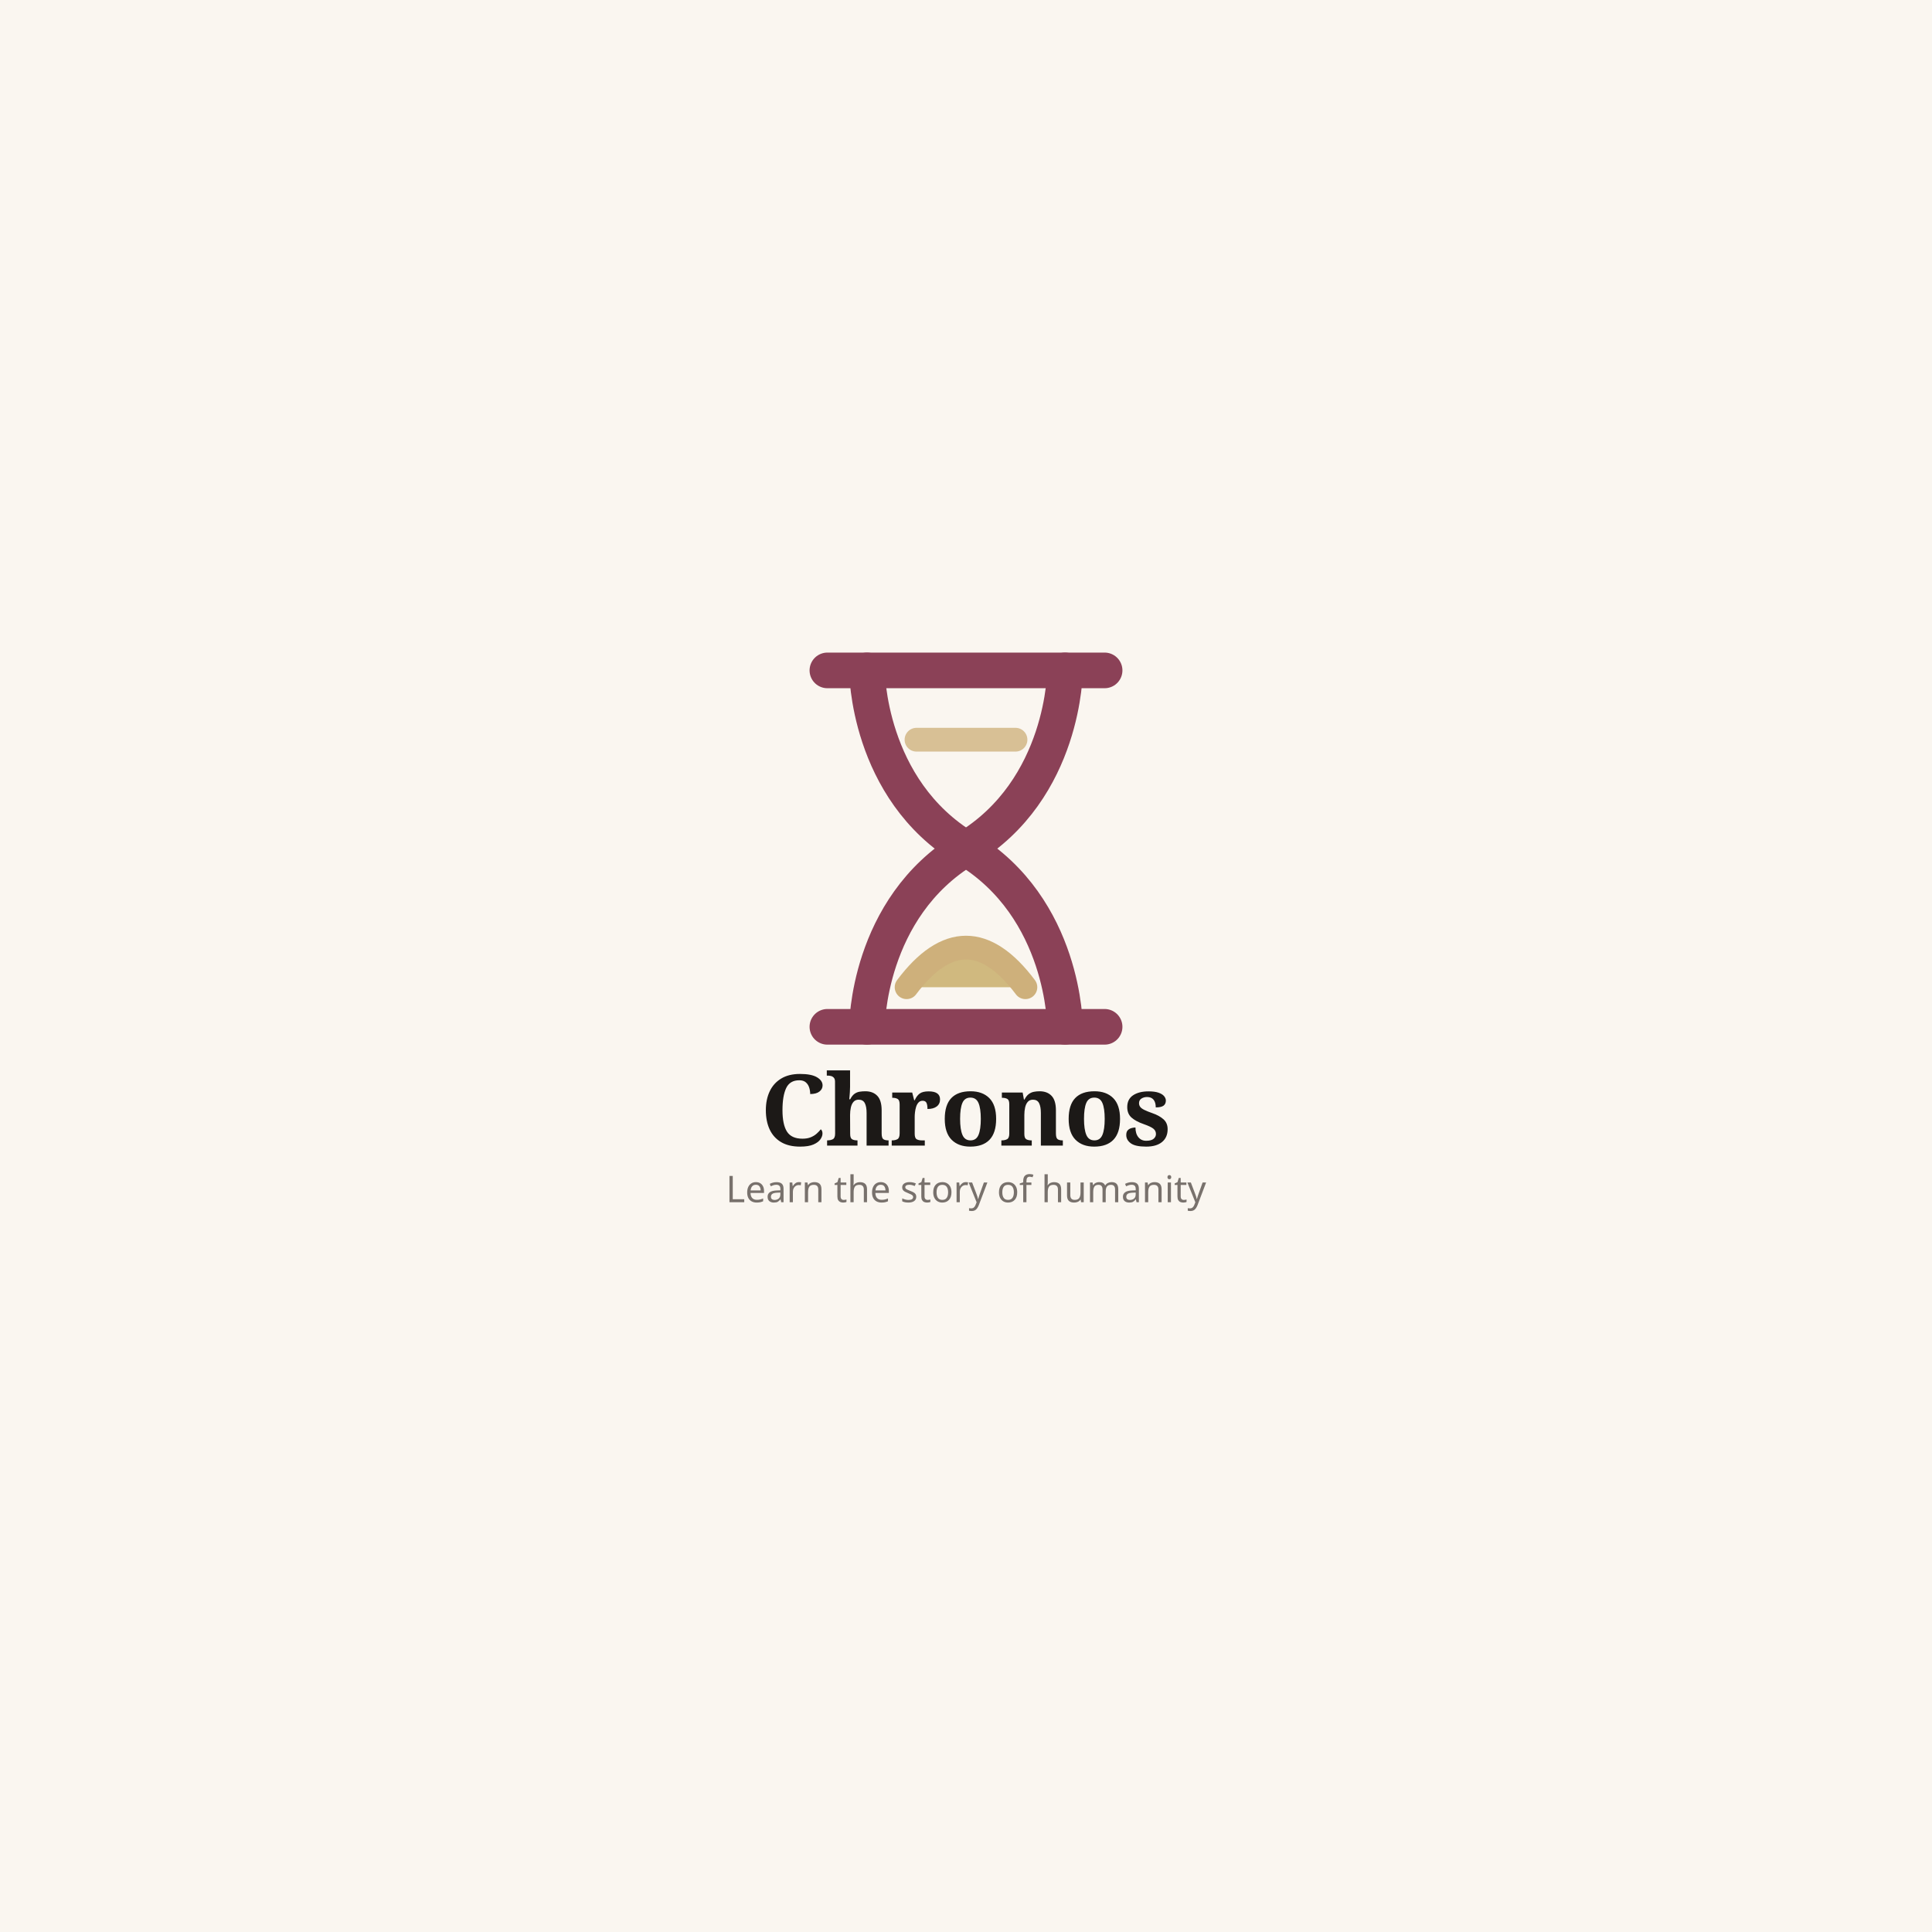
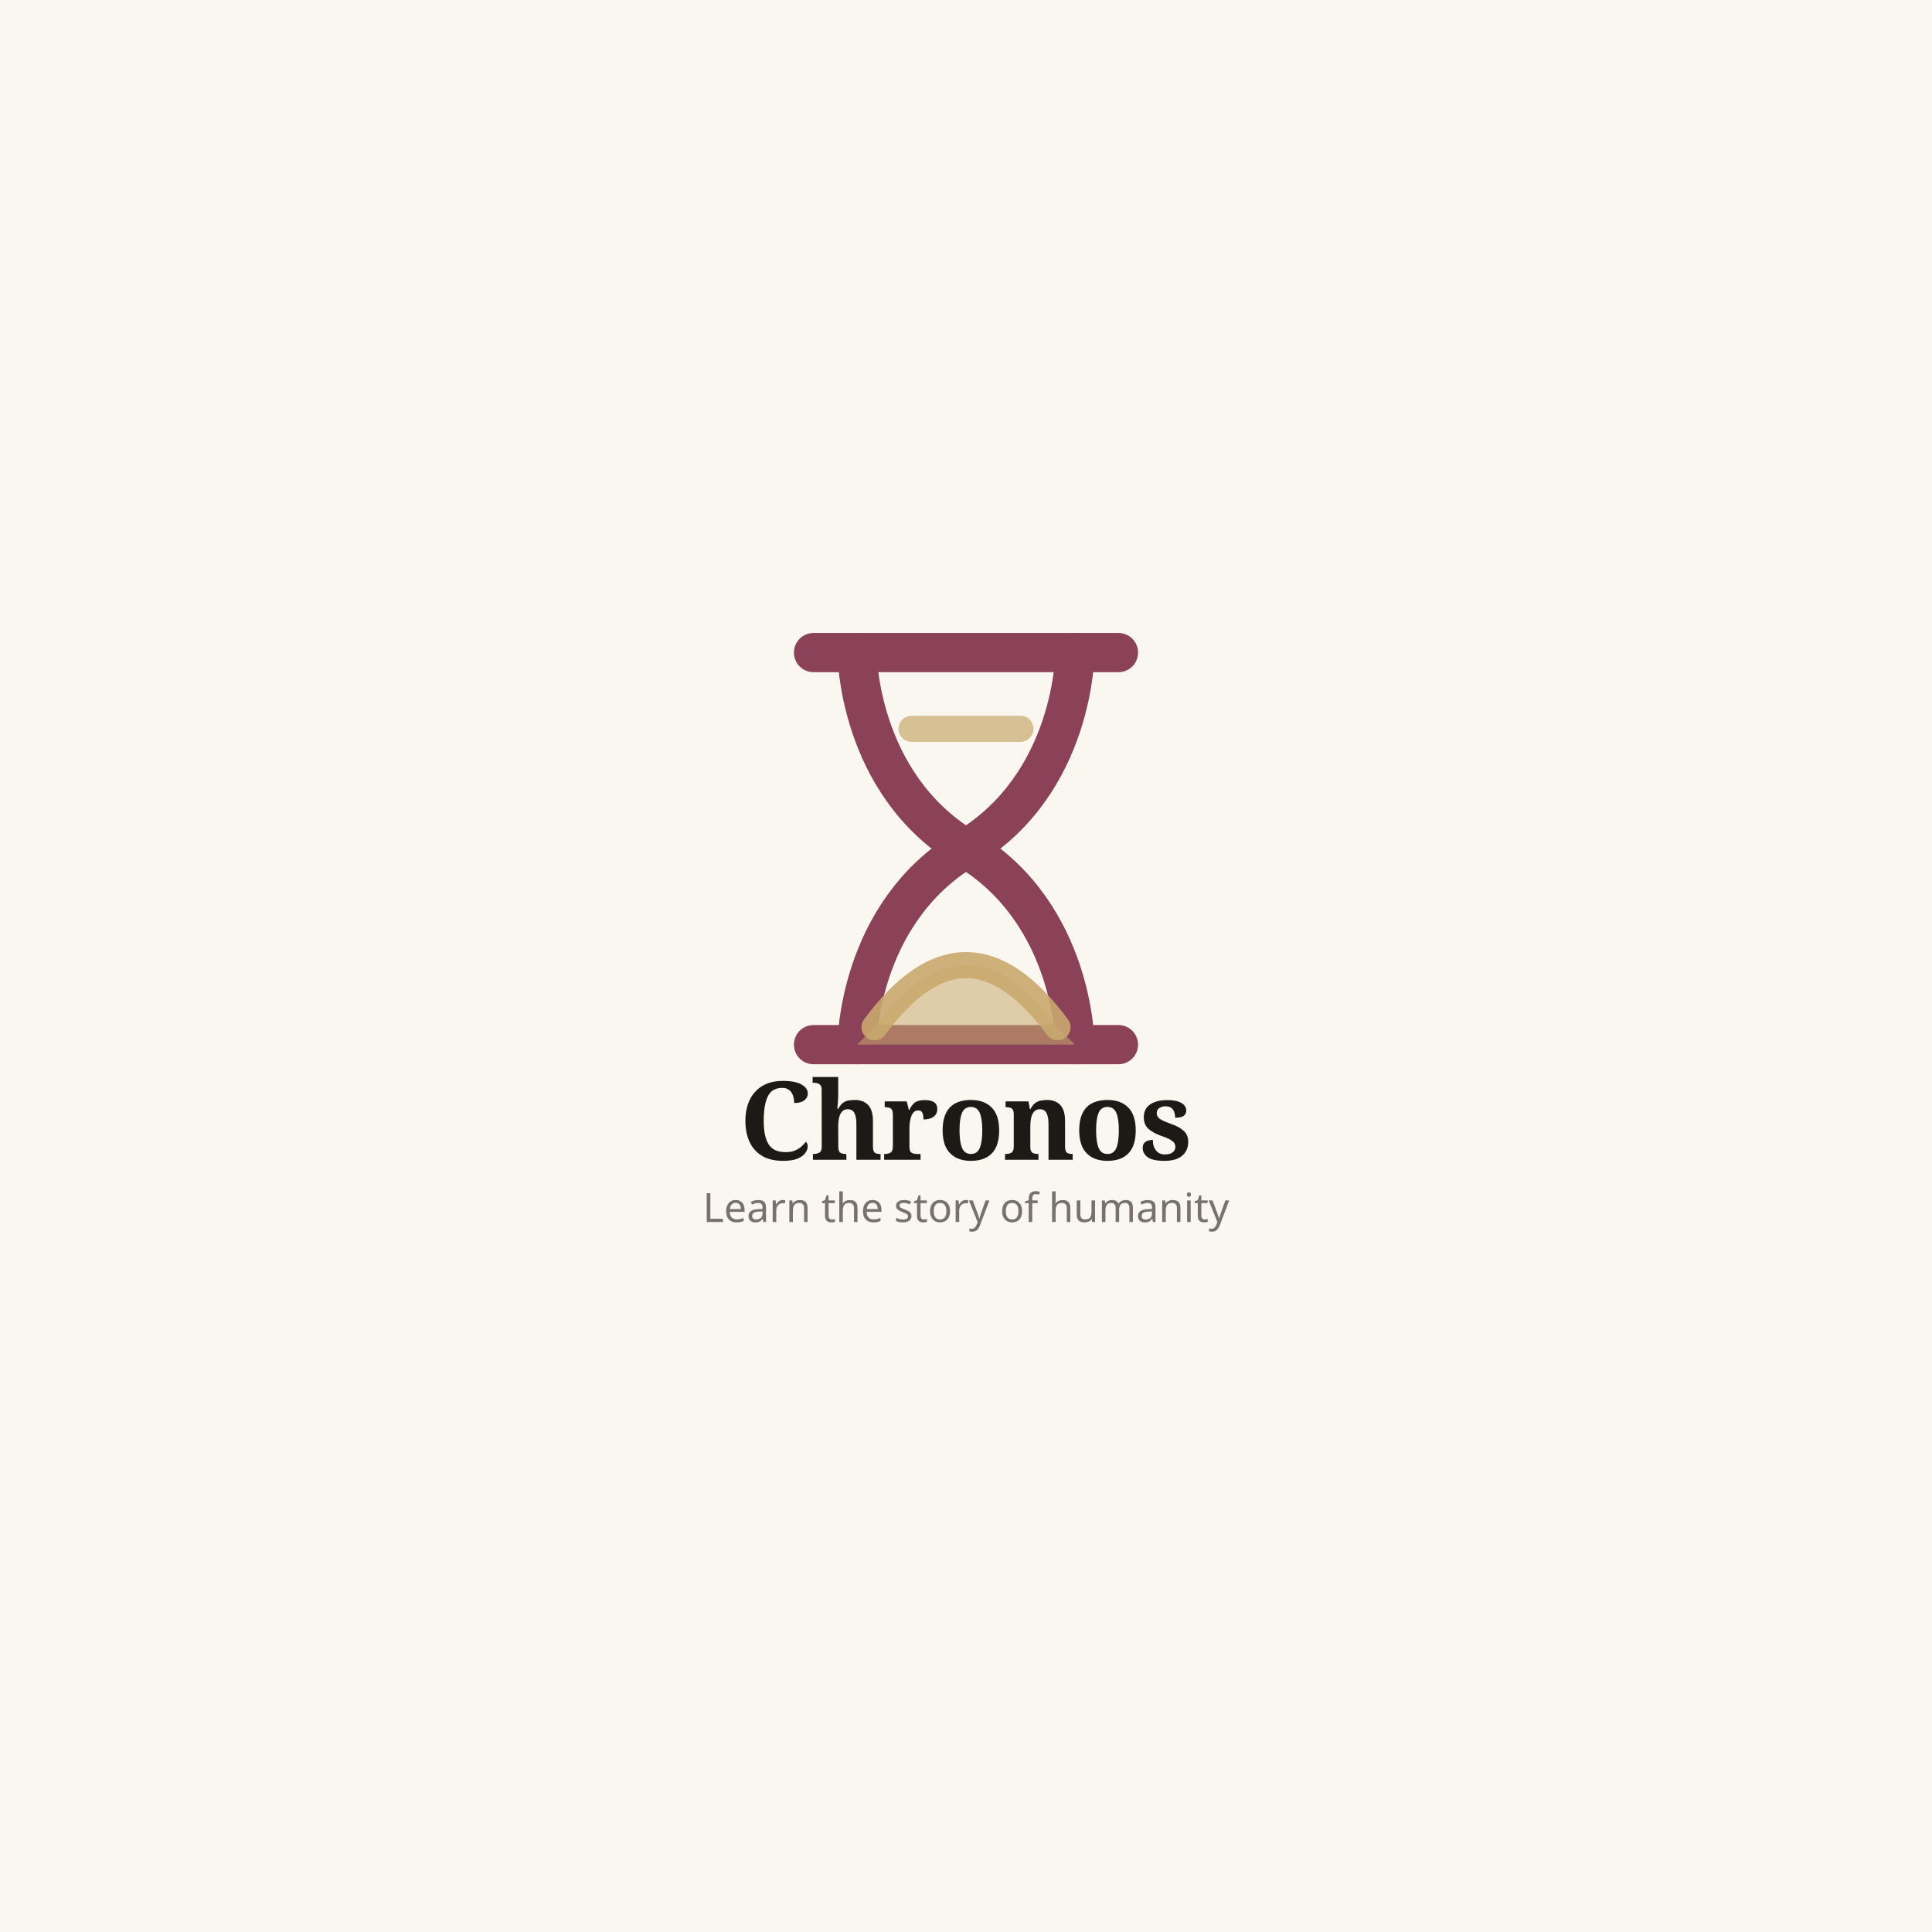
<svg xmlns="http://www.w3.org/2000/svg" width="2732" height="2732" viewBox="0 0 2732 2732">
  <rect width="2732" height="2732" fill="#FAF6F0" />
-   <g transform="translate(1366, 1200) scale(28)" stroke="#8B4157" stroke-width="1.8" stroke-linecap="round" stroke-linejoin="round" fill="none">
+   <g transform="translate(1366, 1200) scale(30.8)" stroke="#8B4157" stroke-width="1.8" stroke-linecap="round" stroke-linejoin="round" fill="none">
    <line x1="-7" y1="-9" x2="7" y2="-9" />
    <line x1="-7" y1="9" x2="7" y2="9" />
    <path d="M-5 -9 C-5 -9 -5 -3 0 0 C-5 3 -5 9 -5 9" />
    <path d="M5 -9 C5 -9 5 -3 0 0 C5 3 5 9 5 9" />
    <path d="M-2.5 -5.5 L2.5 -5.5" stroke="#C9A96E" stroke-width="1.2" opacity="0.7" />
-     <path d="M-3 7 Q0 3 3 7" stroke="#C9A96E" stroke-width="1.2" fill="#B8943E" fill-opacity="0.7" opacity="0.9" />
+     <path d="M-4.2 8.2 Q0 2.5 4.2 8.2 L5 9 L-5 9 Z" fill="#C9A96E" fill-opacity="0.55" stroke="none" />
+     <path d="M-4.2 8.2 Q0 2.5 4.2 8.2" stroke="#C9A96E" stroke-width="1.2" fill="none" opacity="0.9" />
  </g>
-   <text x="1366" y="1620" text-anchor="middle" font-family="Georgia, serif" font-size="140" font-weight="700" fill="#1C1917" letter-spacing="-2">Chronos</text>
-   <text x="1366" y="1700" text-anchor="middle" font-family="system-ui, sans-serif" font-size="52" font-weight="400" fill="#78716C">Learn the story of humanity</text>
+   <text x="1366" y="1640" text-anchor="middle" font-family="Georgia, serif" font-size="154" font-weight="700" fill="#1C1917" letter-spacing="-2">Chronos</text>
+   <text x="1366" y="1728" text-anchor="middle" font-family="system-ui, sans-serif" font-size="57" font-weight="400" fill="#78716C">Learn the story of humanity</text>
</svg>
